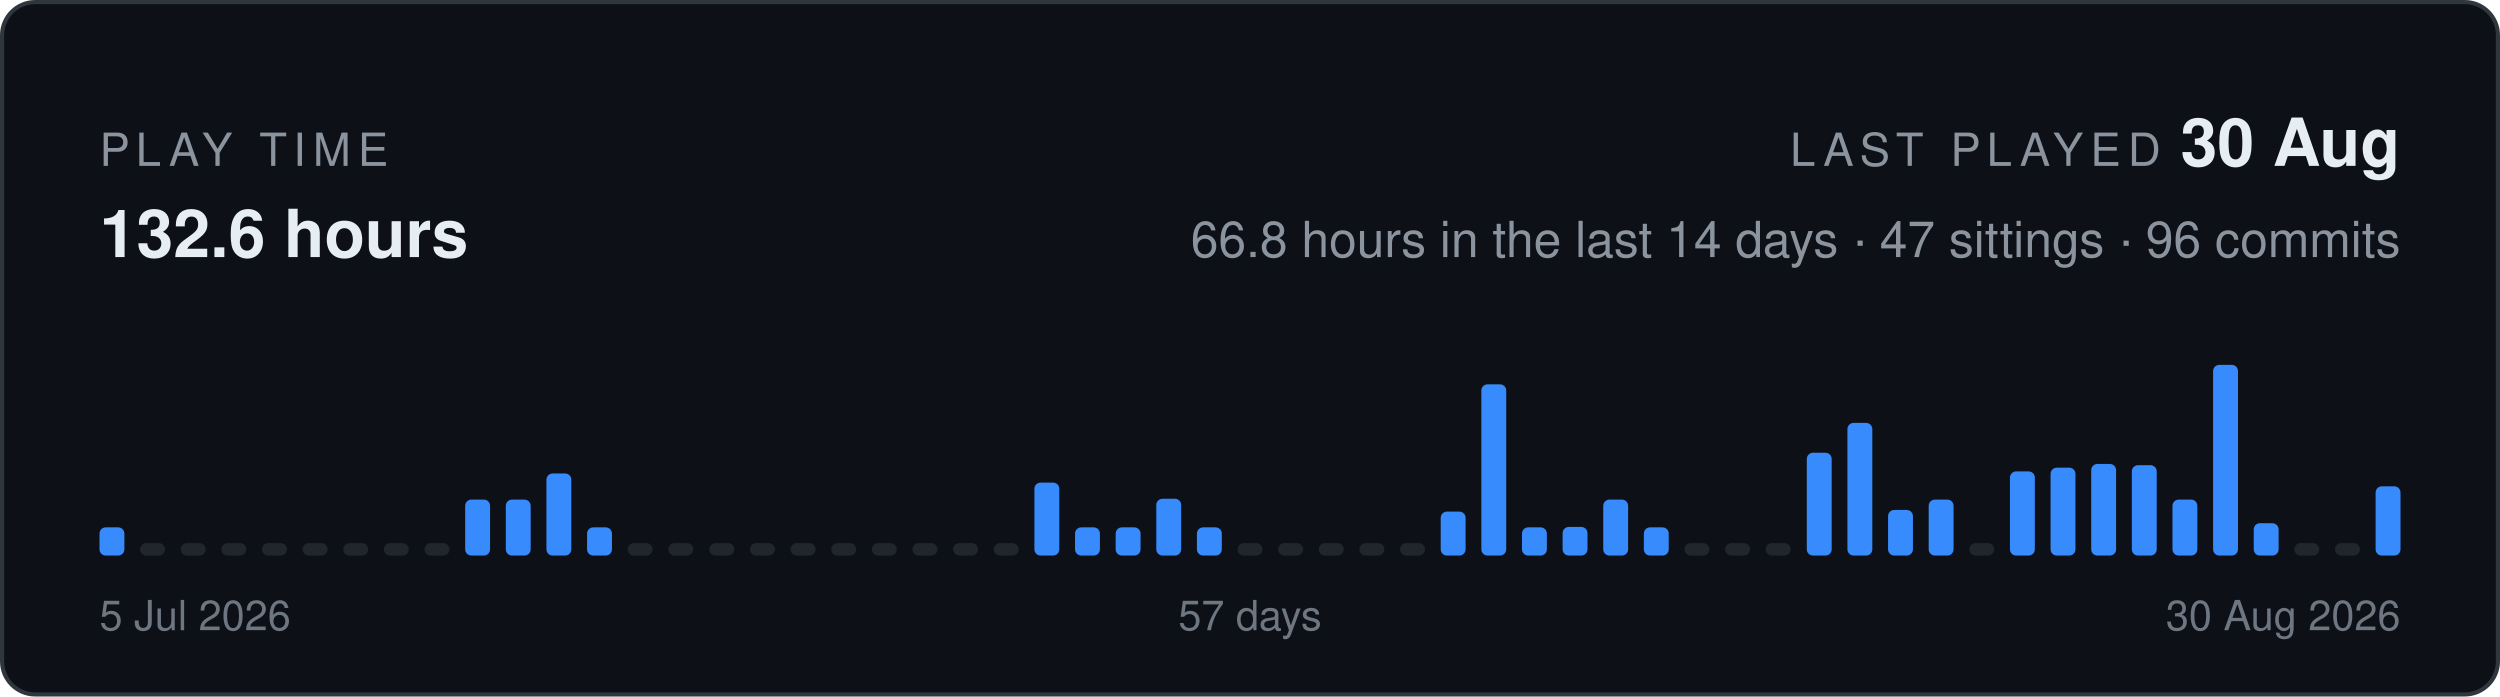
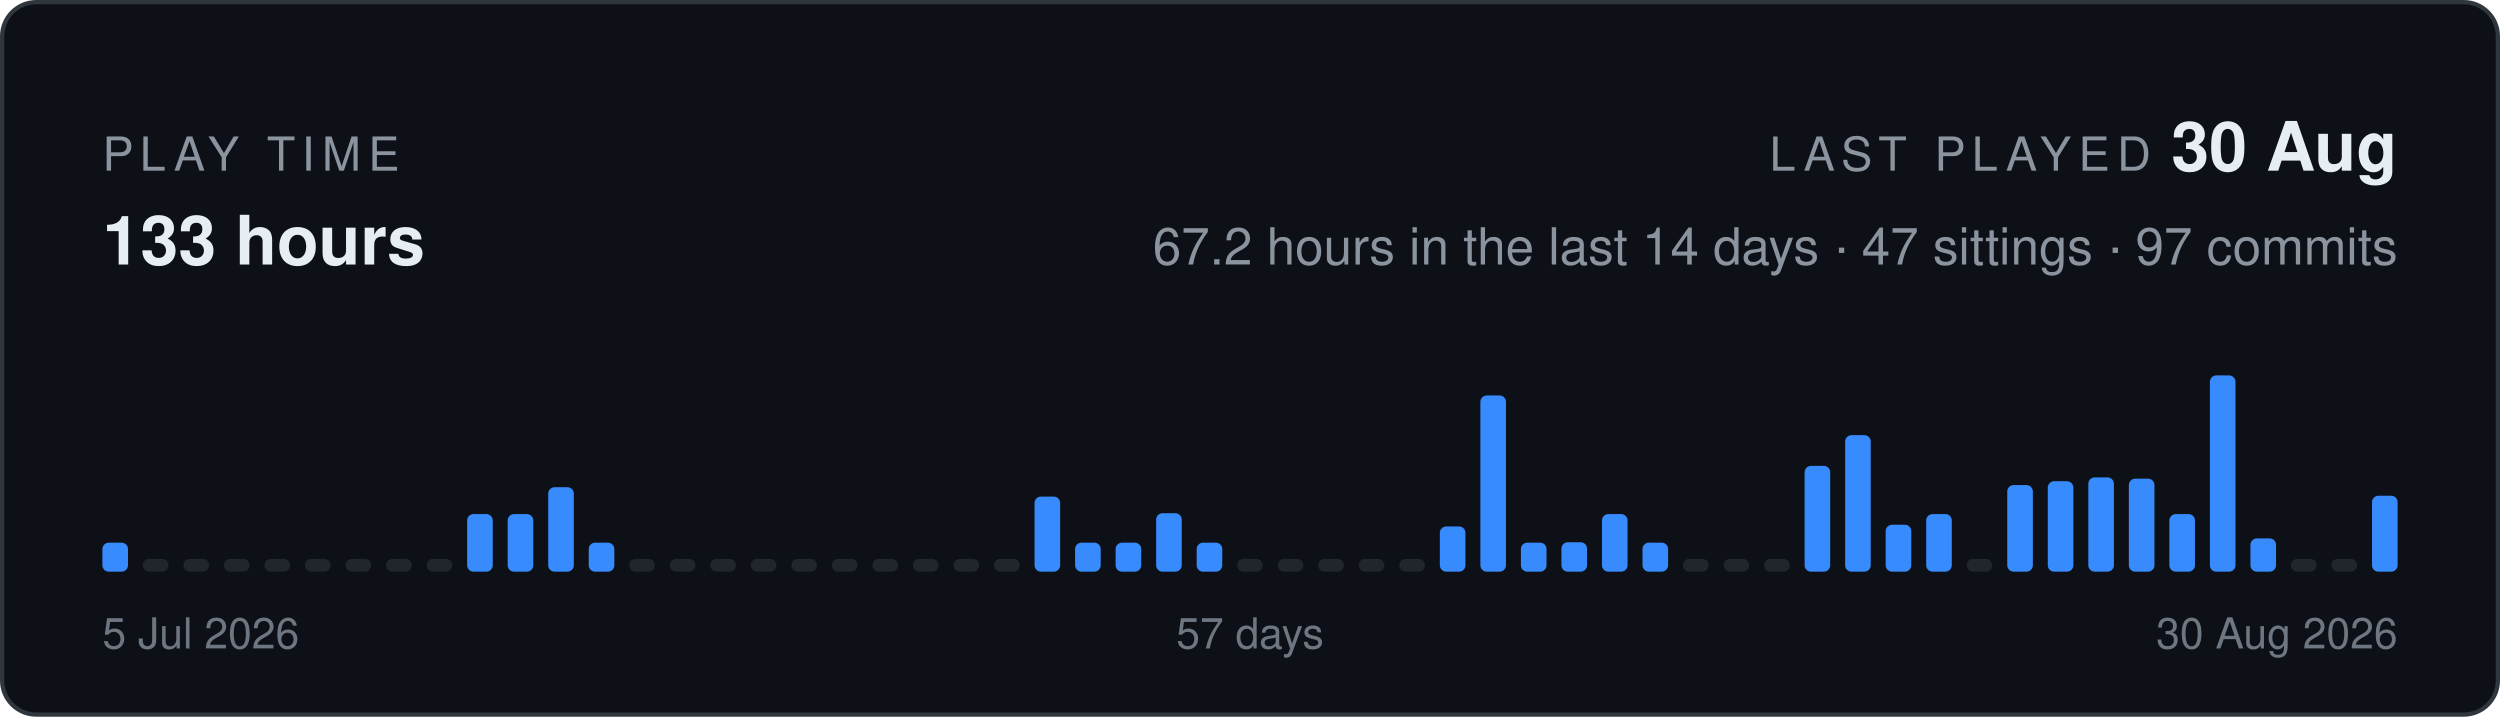
- <svg xmlns="http://www.w3.org/2000/svg" width="603" height="168" viewBox="0 0 603 168" role="img" aria-label="Play time: 132.6 hours over 96 commits, last played 30 Aug">
+ <svg xmlns="http://www.w3.org/2000/svg" width="586" height="168" viewBox="0 0 586 168" role="img" aria-label="Play time: 133 hours over 97 commits, last played 30 Aug">
  <style>
    .card { fill: #0d1117; stroke: #30363d }
    text { font-family: -apple-system, BlinkMacSystemFont, "Segoe UI", Helvetica, Arial, sans-serif }
    .label { font-size: 11px; letter-spacing: 1.7px; fill: #8b949e }
    .stat { font-size: 16px; font-weight: 600; letter-spacing: normal; fill: #e6edf3 }
    .note { font-size: 12px; fill: #8b949e }
    .axis { font-size: 10px; fill: #6e7681 }
    .bar { fill: #388bfd }
    .bar-quiet { fill: #21262d }
  </style>
-   <rect class="card" x="0.5" y="0.5" width="602" height="167" rx="8" />
+   <rect class="card" x="0.5" y="0.5" width="585" height="167" rx="8" />
  <text class="label" x="24" y="40">PLAY TIME</text>
-   <text class="stat" x="24" y="62">132.6 hours</text>
-   <text class="label" x="579" y="40" text-anchor="end">LAST PLAYED <tspan class="stat">30 Aug</tspan>
+   <text class="stat" x="24" y="62">133 hours</text>
+   <text class="label" x="562" y="40" text-anchor="end">LAST PLAYED <tspan class="stat">30 Aug</tspan>
  </text>
-   <text class="note" x="579" y="62" text-anchor="end">66.8 hours in the last 14 days   ·   47 sittings   ·   96 commits</text>
+   <text class="note" x="562" y="62" text-anchor="end">67.2 hours in the last 14 days   ·   47 sittings   ·   97 commits</text>
  <rect class="bar" x="24.0" y="127.2" width="6" height="6.8" rx="1.5" />
-   <rect class="bar-quiet" x="33.8" y="131.0" width="6" height="3.0" rx="1.5" />
-   <rect class="bar-quiet" x="43.6" y="131.0" width="6" height="3.0" rx="1.5" />
-   <rect class="bar-quiet" x="53.4" y="131.0" width="6" height="3.0" rx="1.5" />
-   <rect class="bar-quiet" x="63.2" y="131.0" width="6" height="3.0" rx="1.5" />
-   <rect class="bar-quiet" x="73.0" y="131.0" width="6" height="3.0" rx="1.5" />
-   <rect class="bar-quiet" x="82.8" y="131.0" width="6" height="3.0" rx="1.5" />
-   <rect class="bar-quiet" x="92.6" y="131.0" width="6" height="3.0" rx="1.5" />
-   <rect class="bar-quiet" x="102.4" y="131.0" width="6" height="3.0" rx="1.5" />
-   <rect class="bar" x="112.2" y="120.5" width="6" height="13.5" rx="1.5" />
-   <rect class="bar" x="122.0" y="120.5" width="6" height="13.5" rx="1.5" />
-   <rect class="bar" x="131.8" y="114.2" width="6" height="19.8" rx="1.5" />
-   <rect class="bar" x="141.6" y="127.2" width="6" height="6.8" rx="1.5" />
-   <rect class="bar-quiet" x="151.4" y="131.0" width="6" height="3.0" rx="1.5" />
-   <rect class="bar-quiet" x="161.2" y="131.0" width="6" height="3.0" rx="1.5" />
-   <rect class="bar-quiet" x="171.1" y="131.0" width="6" height="3.0" rx="1.5" />
-   <rect class="bar-quiet" x="180.9" y="131.0" width="6" height="3.0" rx="1.5" />
-   <rect class="bar-quiet" x="190.7" y="131.0" width="6" height="3.0" rx="1.5" />
-   <rect class="bar-quiet" x="200.5" y="131.0" width="6" height="3.0" rx="1.5" />
-   <rect class="bar-quiet" x="210.3" y="131.0" width="6" height="3.0" rx="1.5" />
-   <rect class="bar-quiet" x="220.1" y="131.0" width="6" height="3.0" rx="1.5" />
-   <rect class="bar-quiet" x="229.9" y="131.0" width="6" height="3.0" rx="1.5" />
-   <rect class="bar-quiet" x="239.7" y="131.0" width="6" height="3.0" rx="1.5" />
-   <rect class="bar" x="249.5" y="116.4" width="6" height="17.6" rx="1.5" />
-   <rect class="bar" x="259.3" y="127.2" width="6" height="6.8" rx="1.5" />
-   <rect class="bar" x="269.1" y="127.2" width="6" height="6.8" rx="1.5" />
-   <rect class="bar" x="278.9" y="120.3" width="6" height="13.7" rx="1.5" />
-   <rect class="bar" x="288.7" y="127.2" width="6" height="6.8" rx="1.5" />
-   <rect class="bar-quiet" x="298.5" y="131.0" width="6" height="3.0" rx="1.5" />
-   <rect class="bar-quiet" x="308.3" y="131.0" width="6" height="3.0" rx="1.5" />
-   <rect class="bar-quiet" x="318.1" y="131.0" width="6" height="3.0" rx="1.5" />
-   <rect class="bar-quiet" x="327.9" y="131.0" width="6" height="3.0" rx="1.5" />
-   <rect class="bar-quiet" x="337.7" y="131.0" width="6" height="3.0" rx="1.5" />
-   <rect class="bar" x="347.5" y="123.4" width="6" height="10.6" rx="1.5" />
-   <rect class="bar" x="357.3" y="92.7" width="6" height="41.3" rx="1.5" />
-   <rect class="bar" x="367.1" y="127.2" width="6" height="6.8" rx="1.5" />
-   <rect class="bar" x="376.9" y="127.1" width="6" height="6.9" rx="1.5" />
-   <rect class="bar" x="386.7" y="120.5" width="6" height="13.5" rx="1.5" />
-   <rect class="bar" x="396.5" y="127.2" width="6" height="6.8" rx="1.5" />
-   <rect class="bar-quiet" x="406.3" y="131.0" width="6" height="3.0" rx="1.5" />
-   <rect class="bar-quiet" x="416.1" y="131.0" width="6" height="3.0" rx="1.5" />
-   <rect class="bar-quiet" x="425.9" y="131.0" width="6" height="3.0" rx="1.5" />
-   <rect class="bar" x="435.8" y="109.2" width="6" height="24.8" rx="1.5" />
-   <rect class="bar" x="445.6" y="102.0" width="6" height="32.0" rx="1.5" />
-   <rect class="bar" x="455.4" y="123.0" width="6" height="11.0" rx="1.5" />
-   <rect class="bar" x="465.2" y="120.5" width="6" height="13.5" rx="1.5" />
-   <rect class="bar-quiet" x="475.0" y="131.0" width="6" height="3.0" rx="1.5" />
-   <rect class="bar" x="484.8" y="113.7" width="6" height="20.3" rx="1.5" />
-   <rect class="bar" x="494.6" y="112.8" width="6" height="21.2" rx="1.5" />
-   <rect class="bar" x="504.4" y="111.9" width="6" height="22.1" rx="1.5" />
-   <rect class="bar" x="514.2" y="112.2" width="6" height="21.8" rx="1.5" />
-   <rect class="bar" x="524.0" y="120.5" width="6" height="13.5" rx="1.5" />
-   <rect class="bar" x="533.8" y="88.0" width="6" height="46.0" rx="1.5" />
-   <rect class="bar" x="543.6" y="126.2" width="6" height="7.8" rx="1.5" />
-   <rect class="bar-quiet" x="553.4" y="131.0" width="6" height="3.0" rx="1.5" />
-   <rect class="bar-quiet" x="563.2" y="131.0" width="6" height="3.0" rx="1.5" />
-   <rect class="bar" x="573.0" y="117.3" width="6" height="16.7" rx="1.5" />
+   <rect class="bar-quiet" x="33.5" y="131.0" width="6" height="3.0" rx="1.5" />
+   <rect class="bar-quiet" x="43.0" y="131.0" width="6" height="3.0" rx="1.5" />
+   <rect class="bar-quiet" x="52.5" y="131.0" width="6" height="3.0" rx="1.5" />
+   <rect class="bar-quiet" x="62.0" y="131.0" width="6" height="3.0" rx="1.5" />
+   <rect class="bar-quiet" x="71.5" y="131.0" width="6" height="3.0" rx="1.5" />
+   <rect class="bar-quiet" x="81.0" y="131.0" width="6" height="3.0" rx="1.5" />
+   <rect class="bar-quiet" x="90.5" y="131.0" width="6" height="3.0" rx="1.5" />
+   <rect class="bar-quiet" x="100.0" y="131.0" width="6" height="3.0" rx="1.5" />
+   <rect class="bar" x="109.5" y="120.5" width="6" height="13.5" rx="1.5" />
+   <rect class="bar" x="119.0" y="120.5" width="6" height="13.5" rx="1.5" />
+   <rect class="bar" x="128.5" y="114.2" width="6" height="19.8" rx="1.5" />
+   <rect class="bar" x="138.0" y="127.2" width="6" height="6.8" rx="1.5" />
+   <rect class="bar-quiet" x="147.5" y="131.0" width="6" height="3.0" rx="1.5" />
+   <rect class="bar-quiet" x="157.0" y="131.0" width="6" height="3.0" rx="1.5" />
+   <rect class="bar-quiet" x="166.5" y="131.0" width="6" height="3.0" rx="1.5" />
+   <rect class="bar-quiet" x="176.0" y="131.0" width="6" height="3.0" rx="1.5" />
+   <rect class="bar-quiet" x="185.5" y="131.0" width="6" height="3.0" rx="1.5" />
+   <rect class="bar-quiet" x="195.0" y="131.0" width="6" height="3.0" rx="1.5" />
+   <rect class="bar-quiet" x="204.5" y="131.0" width="6" height="3.0" rx="1.5" />
+   <rect class="bar-quiet" x="214.0" y="131.0" width="6" height="3.0" rx="1.5" />
+   <rect class="bar-quiet" x="223.5" y="131.0" width="6" height="3.0" rx="1.5" />
+   <rect class="bar-quiet" x="233.0" y="131.0" width="6" height="3.0" rx="1.5" />
+   <rect class="bar" x="242.5" y="116.4" width="6" height="17.6" rx="1.5" />
+   <rect class="bar" x="252.0" y="127.2" width="6" height="6.8" rx="1.5" />
+   <rect class="bar" x="261.5" y="127.2" width="6" height="6.8" rx="1.5" />
+   <rect class="bar" x="271.0" y="120.3" width="6" height="13.7" rx="1.5" />
+   <rect class="bar" x="280.5" y="127.2" width="6" height="6.8" rx="1.5" />
+   <rect class="bar-quiet" x="290.0" y="131.0" width="6" height="3.0" rx="1.5" />
+   <rect class="bar-quiet" x="299.5" y="131.0" width="6" height="3.0" rx="1.5" />
+   <rect class="bar-quiet" x="309.0" y="131.0" width="6" height="3.0" rx="1.5" />
+   <rect class="bar-quiet" x="318.5" y="131.0" width="6" height="3.0" rx="1.5" />
+   <rect class="bar-quiet" x="328.0" y="131.0" width="6" height="3.0" rx="1.5" />
+   <rect class="bar" x="337.5" y="123.4" width="6" height="10.6" rx="1.5" />
+   <rect class="bar" x="347.0" y="92.7" width="6" height="41.3" rx="1.5" />
+   <rect class="bar" x="356.5" y="127.2" width="6" height="6.8" rx="1.5" />
+   <rect class="bar" x="366.0" y="127.1" width="6" height="6.9" rx="1.5" />
+   <rect class="bar" x="375.5" y="120.5" width="6" height="13.5" rx="1.5" />
+   <rect class="bar" x="385.0" y="127.2" width="6" height="6.8" rx="1.5" />
+   <rect class="bar-quiet" x="394.5" y="131.0" width="6" height="3.0" rx="1.5" />
+   <rect class="bar-quiet" x="404.0" y="131.0" width="6" height="3.0" rx="1.5" />
+   <rect class="bar-quiet" x="413.5" y="131.0" width="6" height="3.0" rx="1.5" />
+   <rect class="bar" x="423.0" y="109.2" width="6" height="24.8" rx="1.5" />
+   <rect class="bar" x="432.5" y="102.0" width="6" height="32.0" rx="1.5" />
+   <rect class="bar" x="442.0" y="123.0" width="6" height="11.0" rx="1.5" />
+   <rect class="bar" x="451.5" y="120.5" width="6" height="13.5" rx="1.5" />
+   <rect class="bar-quiet" x="461.0" y="131.0" width="6" height="3.0" rx="1.5" />
+   <rect class="bar" x="470.5" y="113.7" width="6" height="20.3" rx="1.5" />
+   <rect class="bar" x="480.0" y="112.8" width="6" height="21.2" rx="1.5" />
+   <rect class="bar" x="489.5" y="111.9" width="6" height="22.1" rx="1.5" />
+   <rect class="bar" x="499.0" y="112.2" width="6" height="21.8" rx="1.5" />
+   <rect class="bar" x="508.5" y="120.5" width="6" height="13.5" rx="1.5" />
+   <rect class="bar" x="518.0" y="88.0" width="6" height="46.0" rx="1.5" />
+   <rect class="bar" x="527.5" y="126.2" width="6" height="7.8" rx="1.5" />
+   <rect class="bar-quiet" x="537.0" y="131.0" width="6" height="3.0" rx="1.5" />
+   <rect class="bar-quiet" x="546.5" y="131.0" width="6" height="3.0" rx="1.5" />
+   <rect class="bar" x="556.0" y="116.2" width="6" height="17.8" rx="1.5" />
  <text class="axis" x="24" y="152">5 Jul 2026</text>
-   <text class="axis" x="301.5" y="152" text-anchor="middle">57 days</text>
-   <text class="axis" x="579" y="152" text-anchor="end">30 Aug 2026</text>
+   <text class="axis" x="293" y="152" text-anchor="middle">57 days</text>
+   <text class="axis" x="562" y="152" text-anchor="end">30 Aug 2026</text>
</svg>
